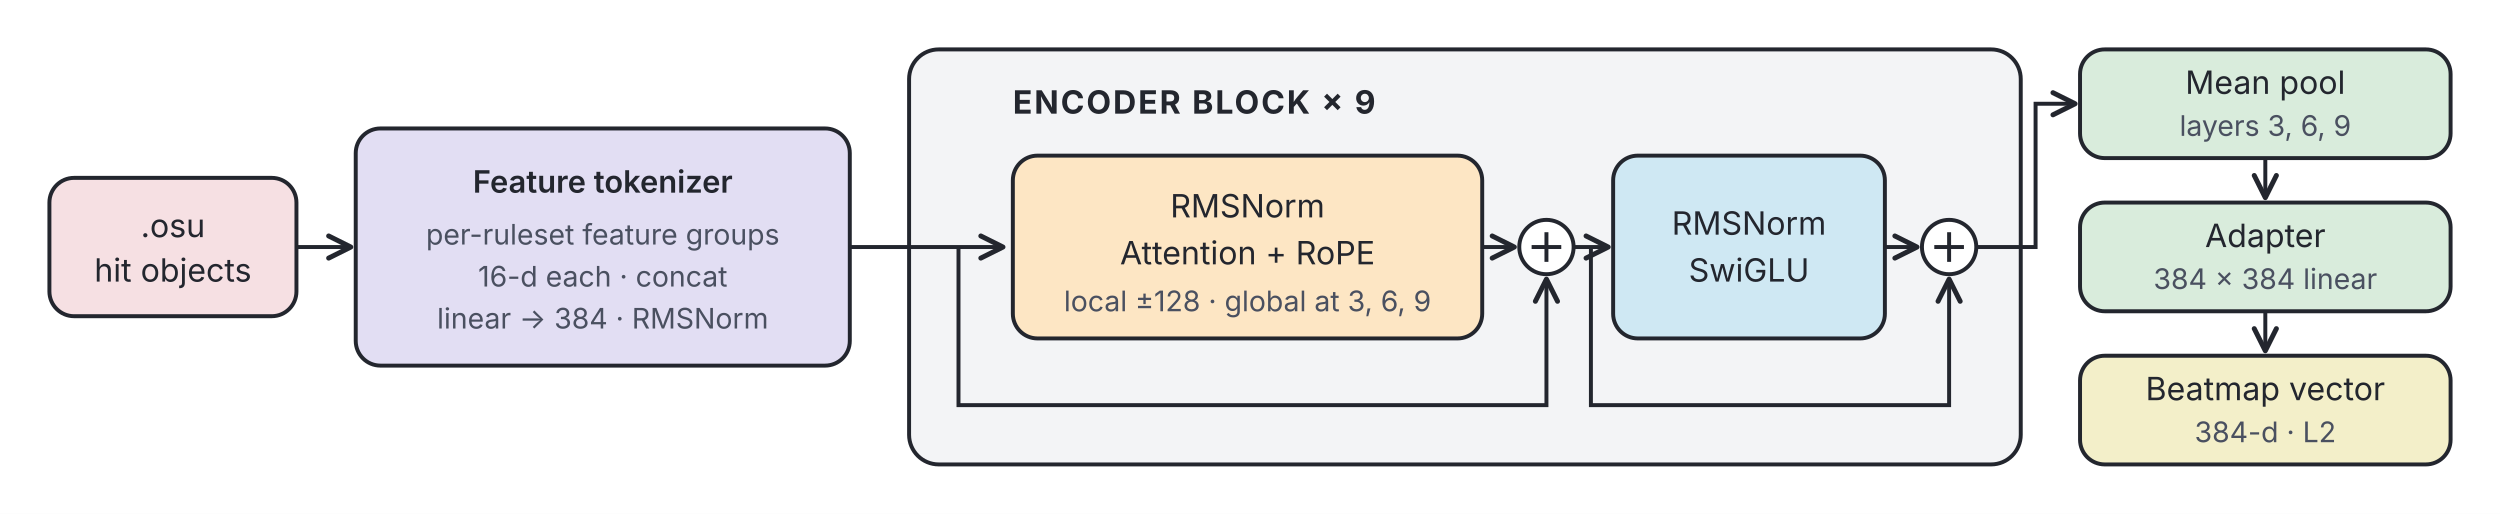
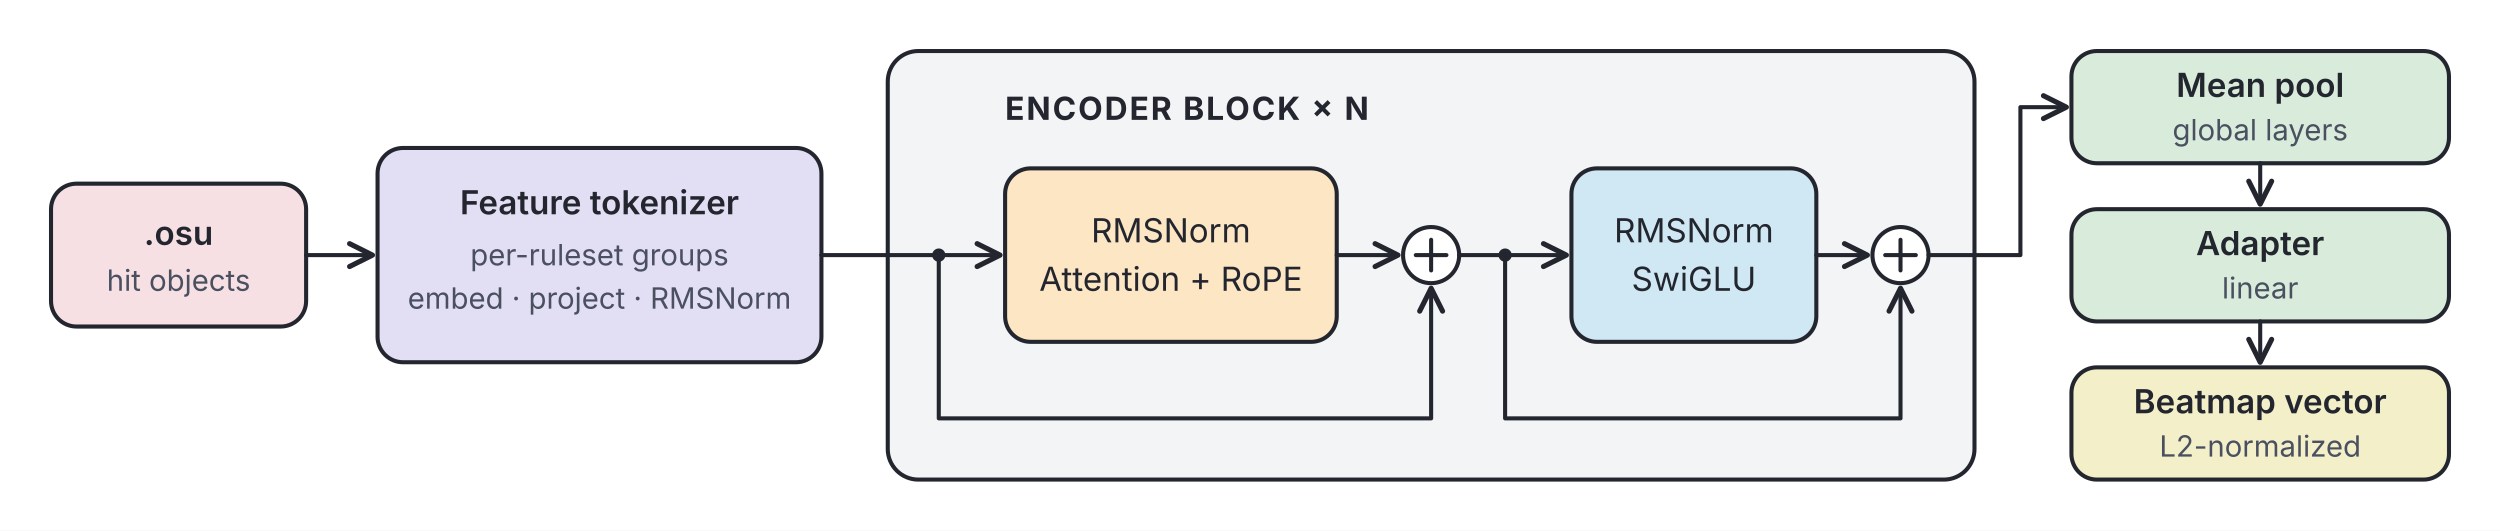
- <svg xmlns="http://www.w3.org/2000/svg" viewBox="0 0 1012 208" font-family="Adwaita Sans, Inter, DejaVu Sans, Helvetica, Arial, sans-serif" fill="#23262e">
+ <svg xmlns="http://www.w3.org/2000/svg" viewBox="0 0 980 208" font-family="Adwaita Sans, Inter, DejaVu Sans, Helvetica, Arial, sans-serif" fill="#23262e">
  <defs>
    <marker id="arrow" viewBox="0 0 10 10" refX="9" refY="5" markerWidth="7" markerHeight="7" orient="auto-start-reverse">
      <path d="M1,1 L9,5 L1,9" fill="none" stroke="#23262e" stroke-width="1.8" stroke-linecap="round" stroke-linejoin="round" />
    </marker>
    <style>
      .box { stroke: #23262e; stroke-width: 1.6; }
-       .chip { fill: #ffffff; stroke: #23262e; stroke-width: 1.1; }
      .panel { fill: #f3f4f6; stroke: #23262e; stroke-width: 1.6; }
-       .line { fill: none; stroke: #23262e; stroke-width: 1.6; }
-       .title { font-size: 13px; font-weight: 700; letter-spacing: 0.06em; }
-       .head { font-size: 12.5px; font-weight: 700; }
-       .name { font-size: 12.5px; font-weight: 600; }
+       .line { fill: none; stroke: #23262e; stroke-width: 1.6; stroke-linecap: round; stroke-linejoin: round; }
+       .dot { fill: #23262e; }
+       .title { font-size: 12.5px; font-weight: 700; letter-spacing: 0.06em; }
+       .name { font-size: 13px; font-weight: 600; }
      .text { font-size: 13px; }
      .detail { font-size: 11.5px; fill: #4a5060; }
-       .muted { font-size: 11.5px; fill: #5b6170; }
-       .tag { font-size: 10.5px; fill: #5b6170; font-style: italic; }
    </style>
  </defs>
-   <rect width="1012" height="208" fill="#ffffff" />
+   <rect width="980" height="208" fill="#ffffff" />
  <rect class="box" x="20" y="72" width="100" height="56" rx="10" fill="#f6e0e3" />
-   <text class="text" x="70" y="96" text-anchor="middle">.osu</text>
-   <text class="text" x="70" y="114" text-anchor="middle">hit objects</text>
-   <line class="line" x1="120" y1="100" x2="142" y2="100" marker-end="url(#arrow)" />
-   <rect class="box" x="144" y="52" width="200" height="96" rx="10" fill="#e2def3" />
-   <text class="name" x="244" y="78" text-anchor="middle">Feature tokenizer</text>
-   <text class="detail" x="244" y="99" text-anchor="middle">per-ruleset feature groups</text>
-   <text class="detail" x="244" y="116" text-anchor="middle">16-d each · concat</text>
-   <text class="detail" x="244" y="133" text-anchor="middle">linear → 384 · RMSNorm</text>
-   <g transform="translate(324 -120)">
-     <rect class="panel" x="44" y="140" width="450" height="168" rx="12" />
-     <text class="title" x="86" y="166">ENCODER BLOCK × 9</text>
-     <rect class="box" x="86" y="183" width="190" height="74" rx="10" fill="#fde6c4" />
-     <text class="text" x="181" y="208" text-anchor="middle">RMSNorm</text>
-     <text class="text" x="181" y="227" text-anchor="middle">Attention + RoPE</text>
-     <text class="detail" x="181" y="246" text-anchor="middle">local ±128 · global at 3, 6, 9</text>
-     <line class="line" x1="276" y1="220" x2="289" y2="220" marker-end="url(#arrow)" />
-     <circle cx="302" cy="220" r="11" fill="#ffffff" stroke="#23262e" stroke-width="1.6" />
-     <path class="line" d="M296,220 H308 M302,214 V226" />
-     <line class="line" x1="313" y1="220" x2="327" y2="220" marker-end="url(#arrow)" />
-     <rect class="box" x="329" y="183" width="110" height="74" rx="10" fill="#cfe8f3" />
-     <text class="text" x="384" y="215" text-anchor="middle">RMSNorm</text>
-     <text class="text" x="384" y="234" text-anchor="middle">SwiGLU</text>
-     <line class="line" x1="439" y1="220" x2="452" y2="220" marker-end="url(#arrow)" />
-     <circle cx="465" cy="220" r="11" fill="#ffffff" stroke="#23262e" stroke-width="1.6" />
-     <path class="line" d="M459,220 H471 M465,214 V226" />
-     <path class="line" d="M64,220 V284 H302 V233" marker-end="url(#arrow)" />
-     <path class="line" d="M320,220 V284 H465 V233" marker-end="url(#arrow)" />
-   </g>
-   <line class="line" x1="344" y1="100" x2="406" y2="100" marker-end="url(#arrow)" />
-   <path class="line" d="M800,100 H824 V42 H840" marker-end="url(#arrow)" />
-   <rect class="box" x="842" y="20" width="150" height="44" rx="10" fill="#d9ecdc" />
-   <text class="text" x="917" y="38" text-anchor="middle">Mean pool</text>
-   <text class="detail" x="917" y="55" text-anchor="middle">layers 3, 6, 9</text>
-   <line class="line" x1="917" y1="64" x2="917" y2="80" marker-end="url(#arrow)" />
-   <rect class="box" x="842" y="82" width="150" height="44" rx="10" fill="#d9ecdc" />
-   <text class="text" x="917" y="100" text-anchor="middle">Adapter</text>
-   <text class="detail" x="917" y="117" text-anchor="middle">384 × 384 linear</text>
-   <line class="line" x1="917" y1="126" x2="917" y2="142" marker-end="url(#arrow)" />
-   <rect class="box" x="842" y="144" width="150" height="44" rx="10" fill="#f3efc9" />
-   <text class="text" x="917" y="162" text-anchor="middle">Beatmap vector</text>
-   <text class="detail" x="917" y="179" text-anchor="middle">384-d · L2</text>
+   <text class="name" x="70" y="96" text-anchor="middle">.osu</text>
+   <text class="detail" x="70" y="114" text-anchor="middle">hit objects</text>
+   <line class="line" x1="120" y1="100" x2="146" y2="100" marker-end="url(#arrow)" />
+   <rect class="box" x="148" y="58" width="174" height="84" rx="10" fill="#e2def3" />
+   <text class="name" x="235" y="84" text-anchor="middle">Feature tokenizer</text>
+   <text class="detail" x="235" y="104" text-anchor="middle">per-ruleset groups</text>
+   <text class="detail" x="235" y="121" text-anchor="middle">embed · project · RMSNorm</text>
+   <rect class="panel" x="348" y="20" width="426" height="168" rx="12" />
+   <text class="title" x="394" y="47">ENCODER BLOCK × N</text>
+   <line class="line" x1="322" y1="100" x2="392" y2="100" marker-end="url(#arrow)" />
+   <circle class="dot" cx="368" cy="100" r="2.6" />
+   <rect class="box" x="394" y="66" width="130" height="68" rx="10" fill="#fde6c4" />
+   <text class="text" x="459" y="95" text-anchor="middle">RMSNorm</text>
+   <text class="text" x="459" y="114" text-anchor="middle">Attention + RoPE</text>
+   <line class="line" x1="524" y1="100" x2="548" y2="100" marker-end="url(#arrow)" />
+   <circle cx="561" cy="100" r="11" fill="#ffffff" stroke="#23262e" stroke-width="1.6" />
+   <path class="line" d="M555,100 H567 M561,94 V106" />
+   <path class="line" d="M368,100 V164 H561 V113" marker-end="url(#arrow)" />
+   <line class="line" x1="572" y1="100" x2="614" y2="100" marker-end="url(#arrow)" />
+   <circle class="dot" cx="590" cy="100" r="2.6" />
+   <rect class="box" x="616" y="66" width="96" height="68" rx="10" fill="#cfe8f3" />
+   <text class="text" x="664" y="95" text-anchor="middle">RMSNorm</text>
+   <text class="text" x="664" y="114" text-anchor="middle">SwiGLU</text>
+   <line class="line" x1="712" y1="100" x2="732" y2="100" marker-end="url(#arrow)" />
+   <circle cx="745" cy="100" r="11" fill="#ffffff" stroke="#23262e" stroke-width="1.6" />
+   <path class="line" d="M739,100 H751 M745,94 V106" />
+   <path class="line" d="M590,100 V164 H745 V113" marker-end="url(#arrow)" />
+   <path class="line" d="M756,100 H792 V42 H810" marker-end="url(#arrow)" />
+   <rect class="box" x="812" y="20" width="148" height="44" rx="10" fill="#d9ecdc" />
+   <text class="name" x="886" y="38" text-anchor="middle">Mean pool</text>
+   <text class="detail" x="886" y="55" text-anchor="middle">global layers</text>
+   <line class="line" x1="886" y1="64" x2="886" y2="80" marker-end="url(#arrow)" />
+   <rect class="box" x="812" y="82" width="148" height="44" rx="10" fill="#d9ecdc" />
+   <text class="name" x="886" y="100" text-anchor="middle">Adapter</text>
+   <text class="detail" x="886" y="117" text-anchor="middle">linear</text>
+   <line class="line" x1="886" y1="126" x2="886" y2="142" marker-end="url(#arrow)" />
+   <rect class="box" x="812" y="144" width="148" height="44" rx="10" fill="#f3efc9" />
+   <text class="name" x="886" y="162" text-anchor="middle">Beatmap vector</text>
+   <text class="detail" x="886" y="179" text-anchor="middle">L2-normalized</text>
</svg>
